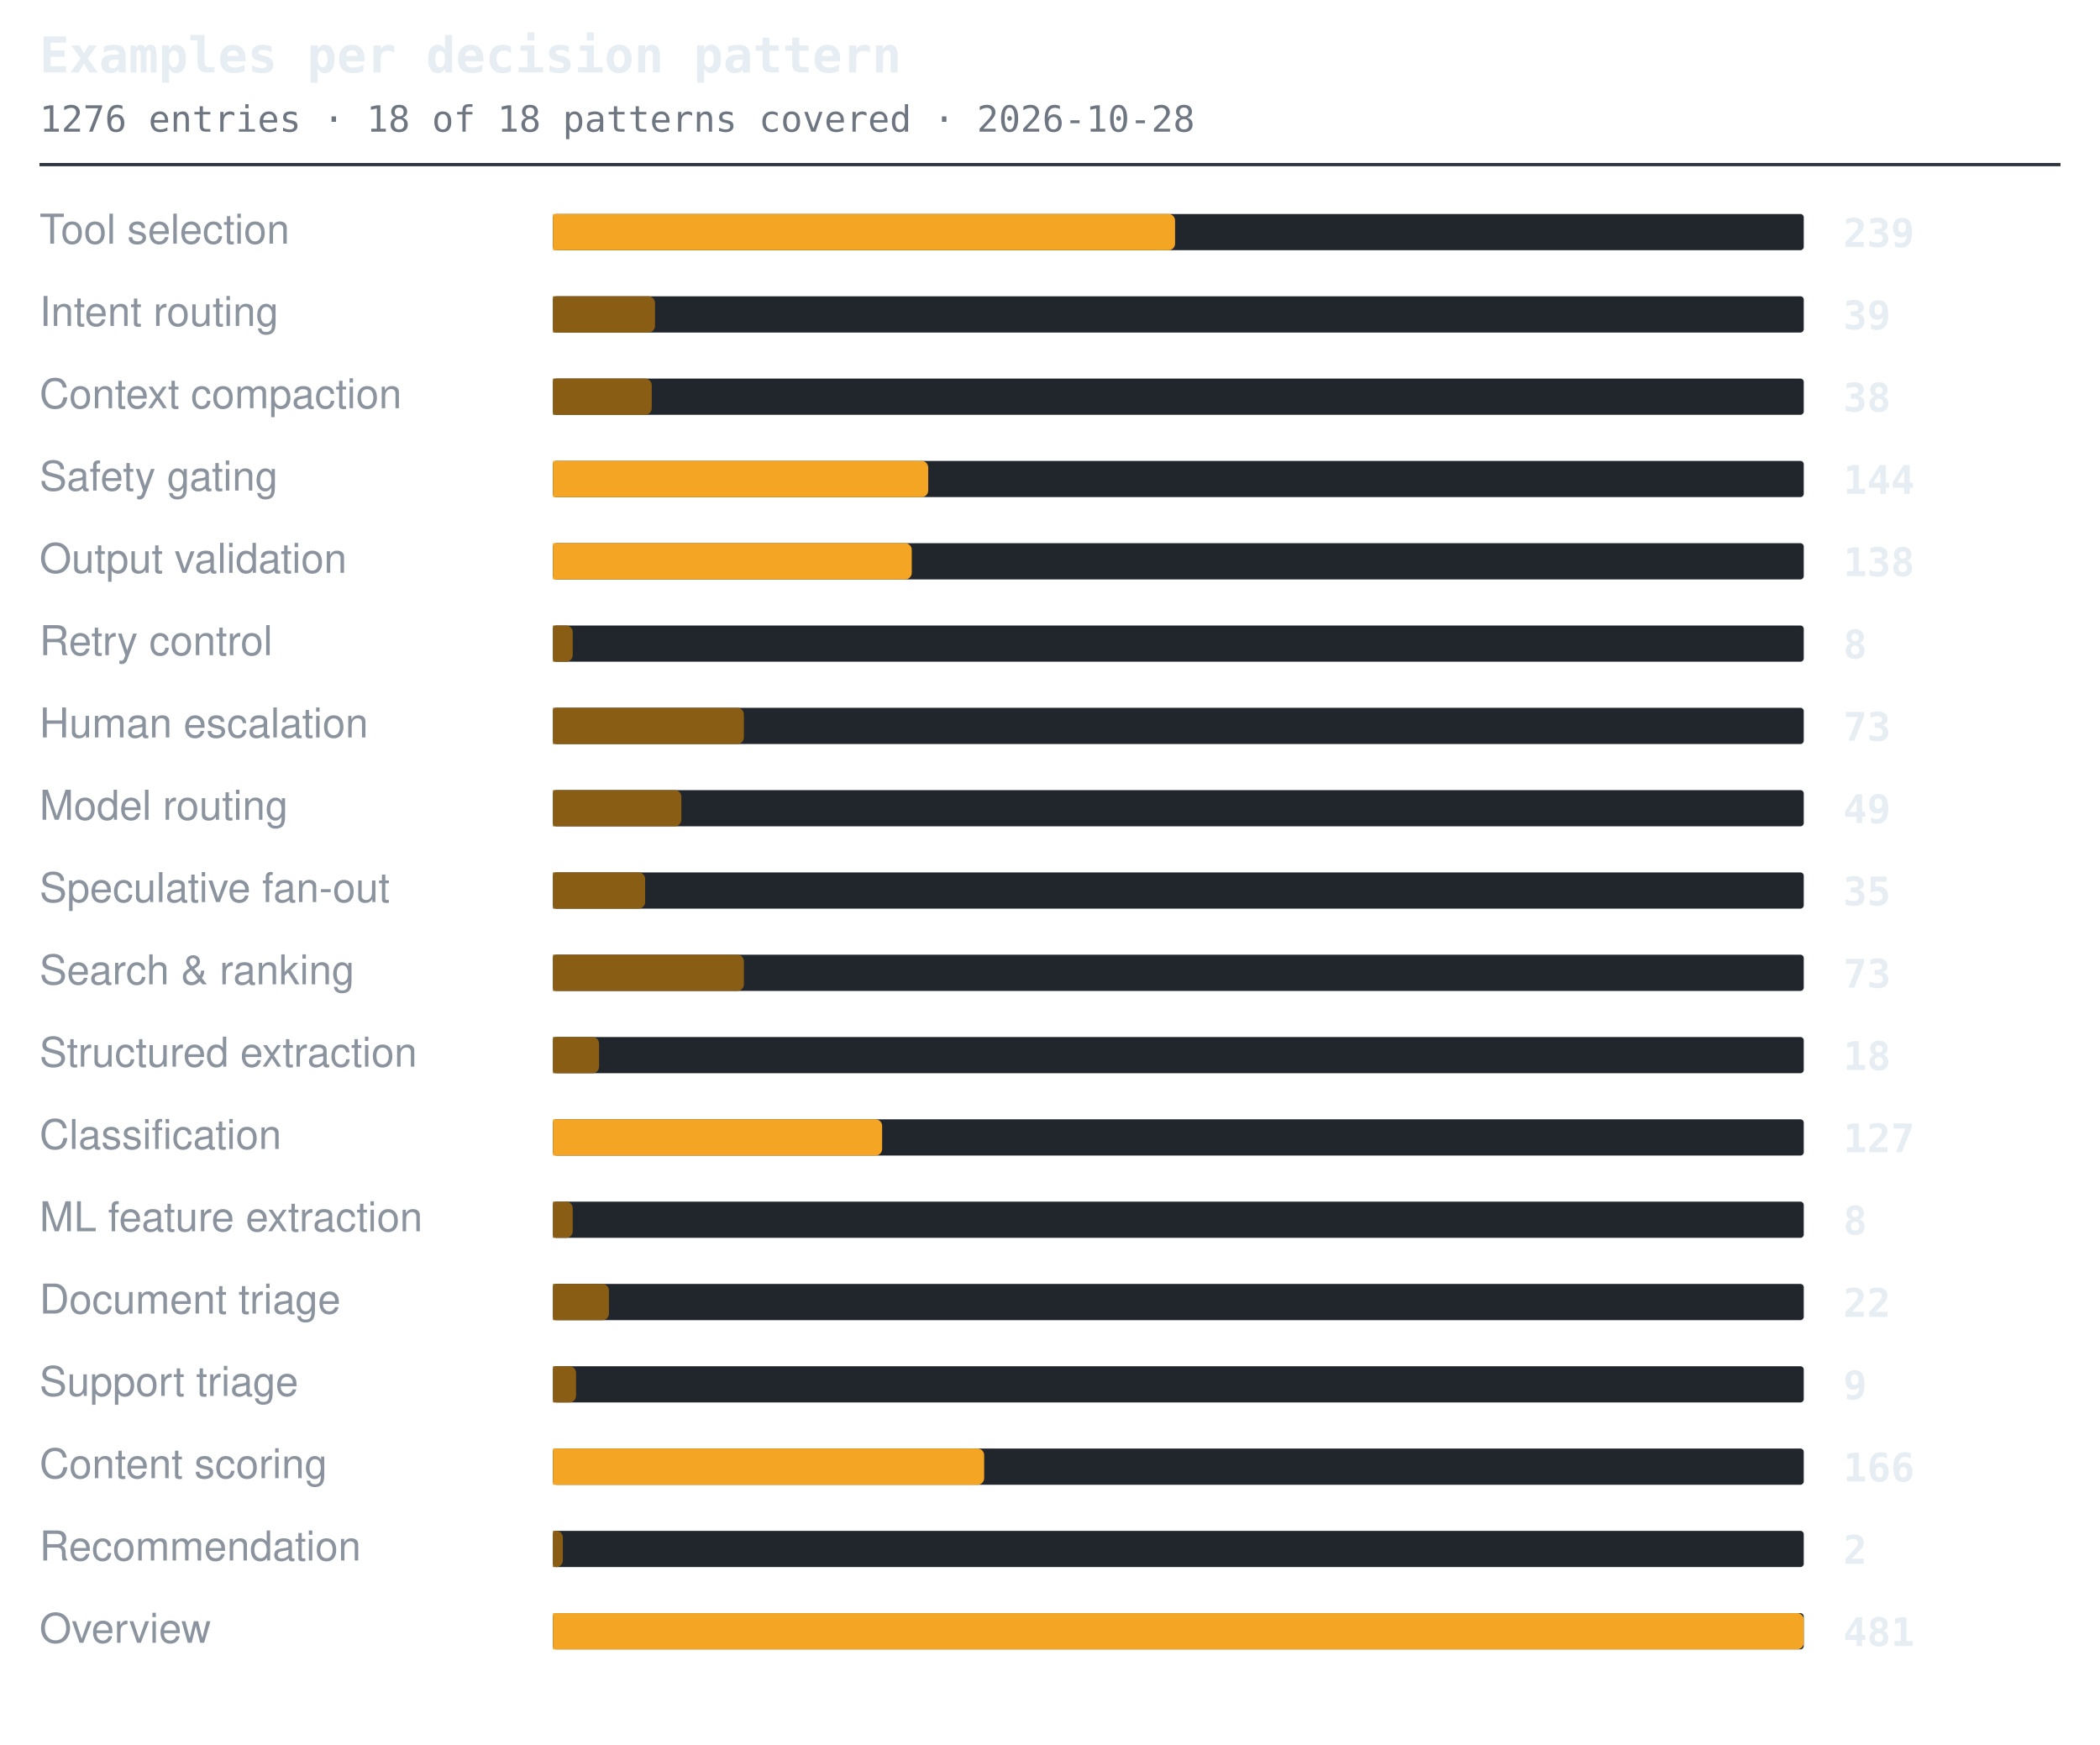
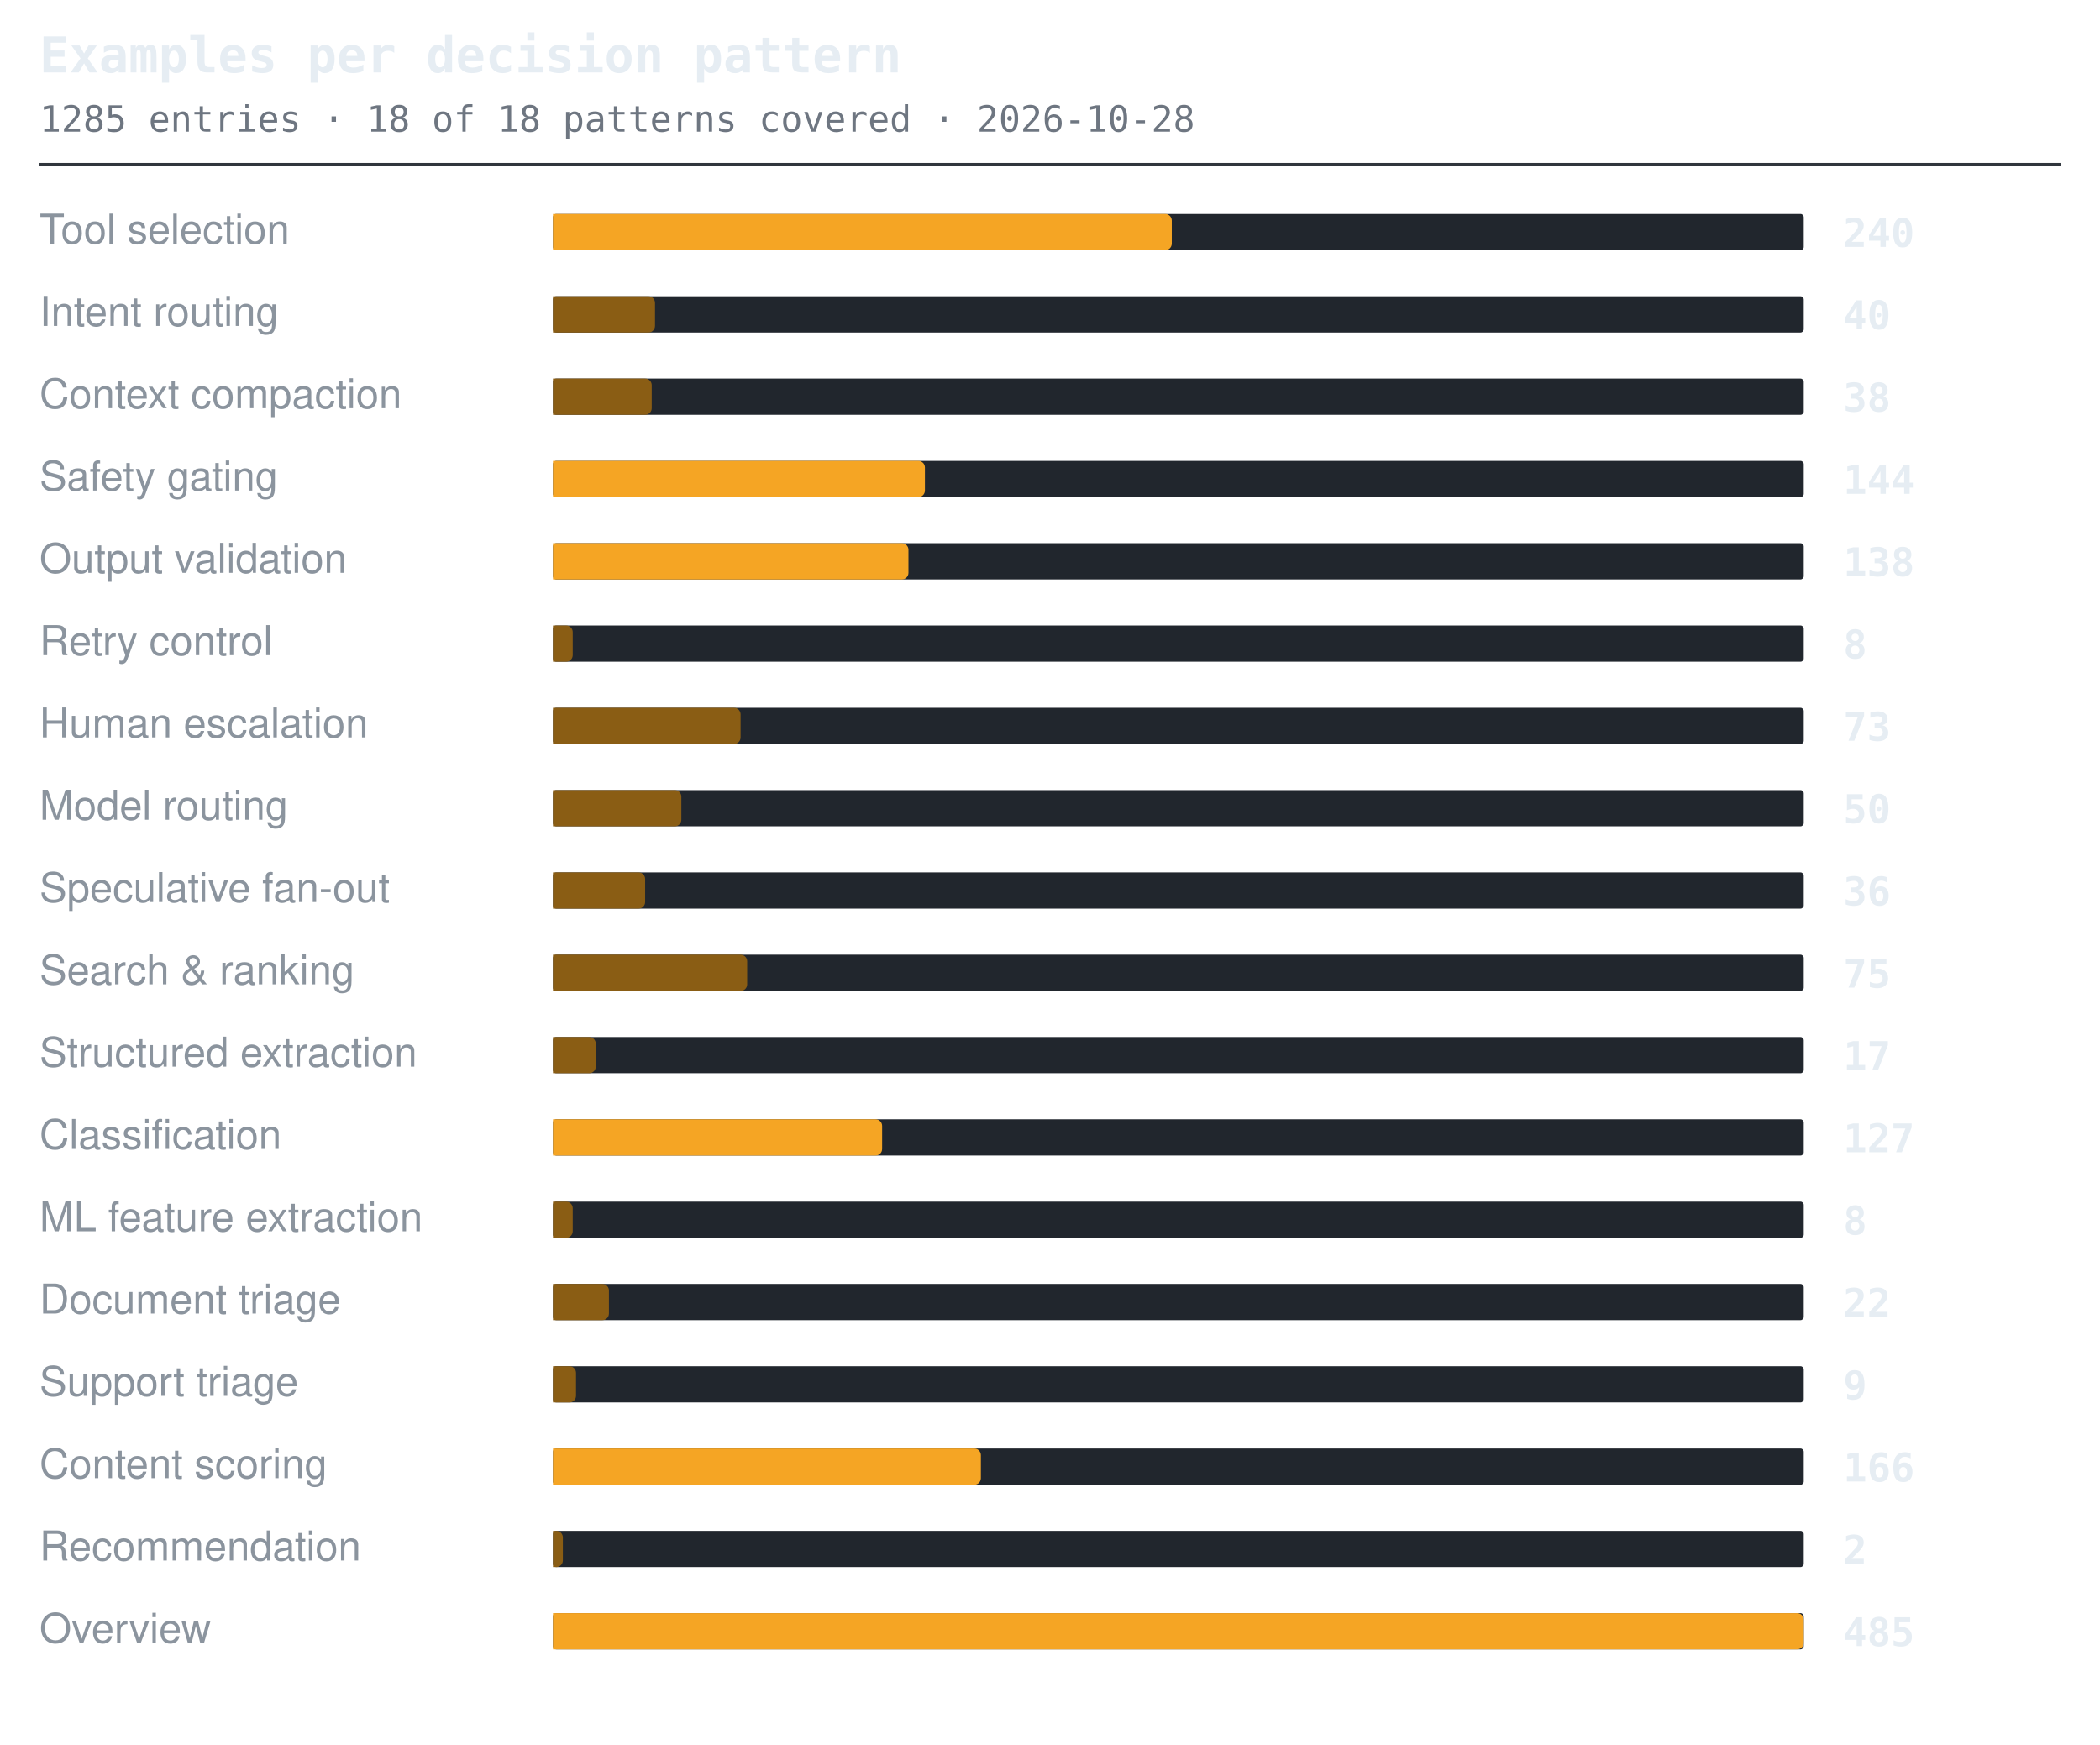
<svg xmlns="http://www.w3.org/2000/svg" width="638" height="530" viewBox="0 0 638 530" role="img" aria-label="Examples per decision pattern">
  <style>.t{font:600 15px ui-monospace,SFMono-Regular,'SF Mono',Menlo,Consolas,monospace;fill:#e6edf3}.s{font:11px ui-monospace,SFMono-Regular,'SF Mono',Menlo,Consolas,monospace;fill:#6e7681}.l{font:12.5px -apple-system,BlinkMacSystemFont,'Segoe UI',Helvetica,Arial,sans-serif;fill:#8b949e}.n{font:600 12px ui-monospace,SFMono-Regular,'SF Mono',Menlo,Consolas,monospace;fill:#e6edf3}.g{font:italic 11px -apple-system,BlinkMacSystemFont,'Segoe UI',Helvetica,Arial,sans-serif;fill:#6e7681}</style>
  <text x="12" y="22" class="t">Examples per decision pattern</text>
-   <text x="12" y="40" class="s">1276 entries · 18 of 18 patterns covered · 2026-10-28</text>
+   <text x="12" y="40" class="s">1285 entries · 18 of 18 patterns covered · 2026-10-28</text>
  <line x1="12" y1="50" x2="626" y2="50" stroke="#30363d" stroke-width="1" />
  <text x="12" y="74" class="l">Tool selection</text>
  <rect x="168" y="65" width="380" height="11" rx="1" fill="#21262d" />
-   <path d="M168 65h187a2 2 0 0 1 2 2v7a2 2 0 0 1-2 2h-187z" fill="#f5a524" />
-   <text x="560" y="75" class="n">239</text>
+   <path d="M168 65h186a2 2 0 0 1 2 2v7a2 2 0 0 1-2 2h-186z" fill="#f5a524" />
+   <text x="560" y="75" class="n">240</text>
  <text x="12" y="99" class="l">Intent routing</text>
  <rect x="168" y="90" width="380" height="11" rx="1" fill="#21262d" />
  <path d="M168 90h29a2 2 0 0 1 2 2v7a2 2 0 0 1-2 2h-29z" fill="#8a5d14" />
-   <text x="560" y="100" class="n">39</text>
+   <text x="560" y="100" class="n">40</text>
  <text x="12" y="124" class="l">Context compaction</text>
  <rect x="168" y="115" width="380" height="11" rx="1" fill="#21262d" />
  <path d="M168 115h28a2 2 0 0 1 2 2v7a2 2 0 0 1-2 2h-28z" fill="#8a5d14" />
  <text x="560" y="125" class="n">38</text>
  <text x="12" y="149" class="l">Safety gating</text>
  <rect x="168" y="140" width="380" height="11" rx="1" fill="#21262d" />
-   <path d="M168 140h112a2 2 0 0 1 2 2v7a2 2 0 0 1-2 2h-112z" fill="#f5a524" />
+   <path d="M168 140h111a2 2 0 0 1 2 2v7a2 2 0 0 1-2 2h-111z" fill="#f5a524" />
  <text x="560" y="150" class="n">144</text>
  <text x="12" y="174" class="l">Output validation</text>
  <rect x="168" y="165" width="380" height="11" rx="1" fill="#21262d" />
-   <path d="M168 165h107a2 2 0 0 1 2 2v7a2 2 0 0 1-2 2h-107z" fill="#f5a524" />
+   <path d="M168 165h106a2 2 0 0 1 2 2v7a2 2 0 0 1-2 2h-106z" fill="#f5a524" />
  <text x="560" y="175" class="n">138</text>
  <text x="12" y="199" class="l">Retry control</text>
  <rect x="168" y="190" width="380" height="11" rx="1" fill="#21262d" />
  <path d="M168 190h4a2 2 0 0 1 2 2v7a2 2 0 0 1-2 2h-4z" fill="#8a5d14" />
  <text x="560" y="200" class="n">8</text>
  <text x="12" y="224" class="l">Human escalation</text>
  <rect x="168" y="215" width="380" height="11" rx="1" fill="#21262d" />
-   <path d="M168 215h56a2 2 0 0 1 2 2v7a2 2 0 0 1-2 2h-56z" fill="#8a5d14" />
+   <path d="M168 215h55a2 2 0 0 1 2 2v7a2 2 0 0 1-2 2h-55z" fill="#8a5d14" />
  <text x="560" y="225" class="n">73</text>
  <text x="12" y="249" class="l">Model routing</text>
  <rect x="168" y="240" width="380" height="11" rx="1" fill="#21262d" />
  <path d="M168 240h37a2 2 0 0 1 2 2v7a2 2 0 0 1-2 2h-37z" fill="#8a5d14" />
-   <text x="560" y="250" class="n">49</text>
+   <text x="560" y="250" class="n">50</text>
  <text x="12" y="274" class="l">Speculative fan-out</text>
  <rect x="168" y="265" width="380" height="11" rx="1" fill="#21262d" />
  <path d="M168 265h26a2 2 0 0 1 2 2v7a2 2 0 0 1-2 2h-26z" fill="#8a5d14" />
-   <text x="560" y="275" class="n">35</text>
+   <text x="560" y="275" class="n">36</text>
  <text x="12" y="299" class="l">Search &amp; ranking</text>
  <rect x="168" y="290" width="380" height="11" rx="1" fill="#21262d" />
-   <path d="M168 290h56a2 2 0 0 1 2 2v7a2 2 0 0 1-2 2h-56z" fill="#8a5d14" />
-   <text x="560" y="300" class="n">73</text>
+   <path d="M168 290h57a2 2 0 0 1 2 2v7a2 2 0 0 1-2 2h-57z" fill="#8a5d14" />
+   <text x="560" y="300" class="n">75</text>
  <text x="12" y="324" class="l">Structured extraction</text>
  <rect x="168" y="315" width="380" height="11" rx="1" fill="#21262d" />
-   <path d="M168 315h12a2 2 0 0 1 2 2v7a2 2 0 0 1-2 2h-12z" fill="#8a5d14" />
-   <text x="560" y="325" class="n">18</text>
+   <path d="M168 315h11a2 2 0 0 1 2 2v7a2 2 0 0 1-2 2h-11z" fill="#8a5d14" />
+   <text x="560" y="325" class="n">17</text>
  <text x="12" y="349" class="l">Classification</text>
  <rect x="168" y="340" width="380" height="11" rx="1" fill="#21262d" />
  <path d="M168 340h98a2 2 0 0 1 2 2v7a2 2 0 0 1-2 2h-98z" fill="#f5a524" />
  <text x="560" y="350" class="n">127</text>
  <text x="12" y="374" class="l">ML feature extraction</text>
  <rect x="168" y="365" width="380" height="11" rx="1" fill="#21262d" />
  <path d="M168 365h4a2 2 0 0 1 2 2v7a2 2 0 0 1-2 2h-4z" fill="#8a5d14" />
  <text x="560" y="375" class="n">8</text>
  <text x="12" y="399" class="l">Document triage</text>
  <rect x="168" y="390" width="380" height="11" rx="1" fill="#21262d" />
  <path d="M168 390h15a2 2 0 0 1 2 2v7a2 2 0 0 1-2 2h-15z" fill="#8a5d14" />
  <text x="560" y="400" class="n">22</text>
  <text x="12" y="424" class="l">Support triage</text>
  <rect x="168" y="415" width="380" height="11" rx="1" fill="#21262d" />
  <path d="M168 415h5a2 2 0 0 1 2 2v7a2 2 0 0 1-2 2h-5z" fill="#8a5d14" />
  <text x="560" y="425" class="n">9</text>
  <text x="12" y="449" class="l">Content scoring</text>
  <rect x="168" y="440" width="380" height="11" rx="1" fill="#21262d" />
-   <path d="M168 440h129a2 2 0 0 1 2 2v7a2 2 0 0 1-2 2h-129z" fill="#f5a524" />
+   <path d="M168 440h128a2 2 0 0 1 2 2v7a2 2 0 0 1-2 2h-128z" fill="#f5a524" />
  <text x="560" y="450" class="n">166</text>
  <text x="12" y="474" class="l">Recommendation</text>
  <rect x="168" y="465" width="380" height="11" rx="1" fill="#21262d" />
  <path d="M168 465h1a2 2 0 0 1 2 2v7a2 2 0 0 1-2 2h-1z" fill="#8a5d14" />
  <text x="560" y="475" class="n">2</text>
  <text x="12" y="499" class="l">Overview</text>
  <rect x="168" y="490" width="380" height="11" rx="1" fill="#21262d" />
  <path d="M168 490h378a2 2 0 0 1 2 2v7a2 2 0 0 1-2 2h-378z" fill="#f5a524" />
-   <text x="560" y="500" class="n">481</text>
+   <text x="560" y="500" class="n">485</text>
</svg>
